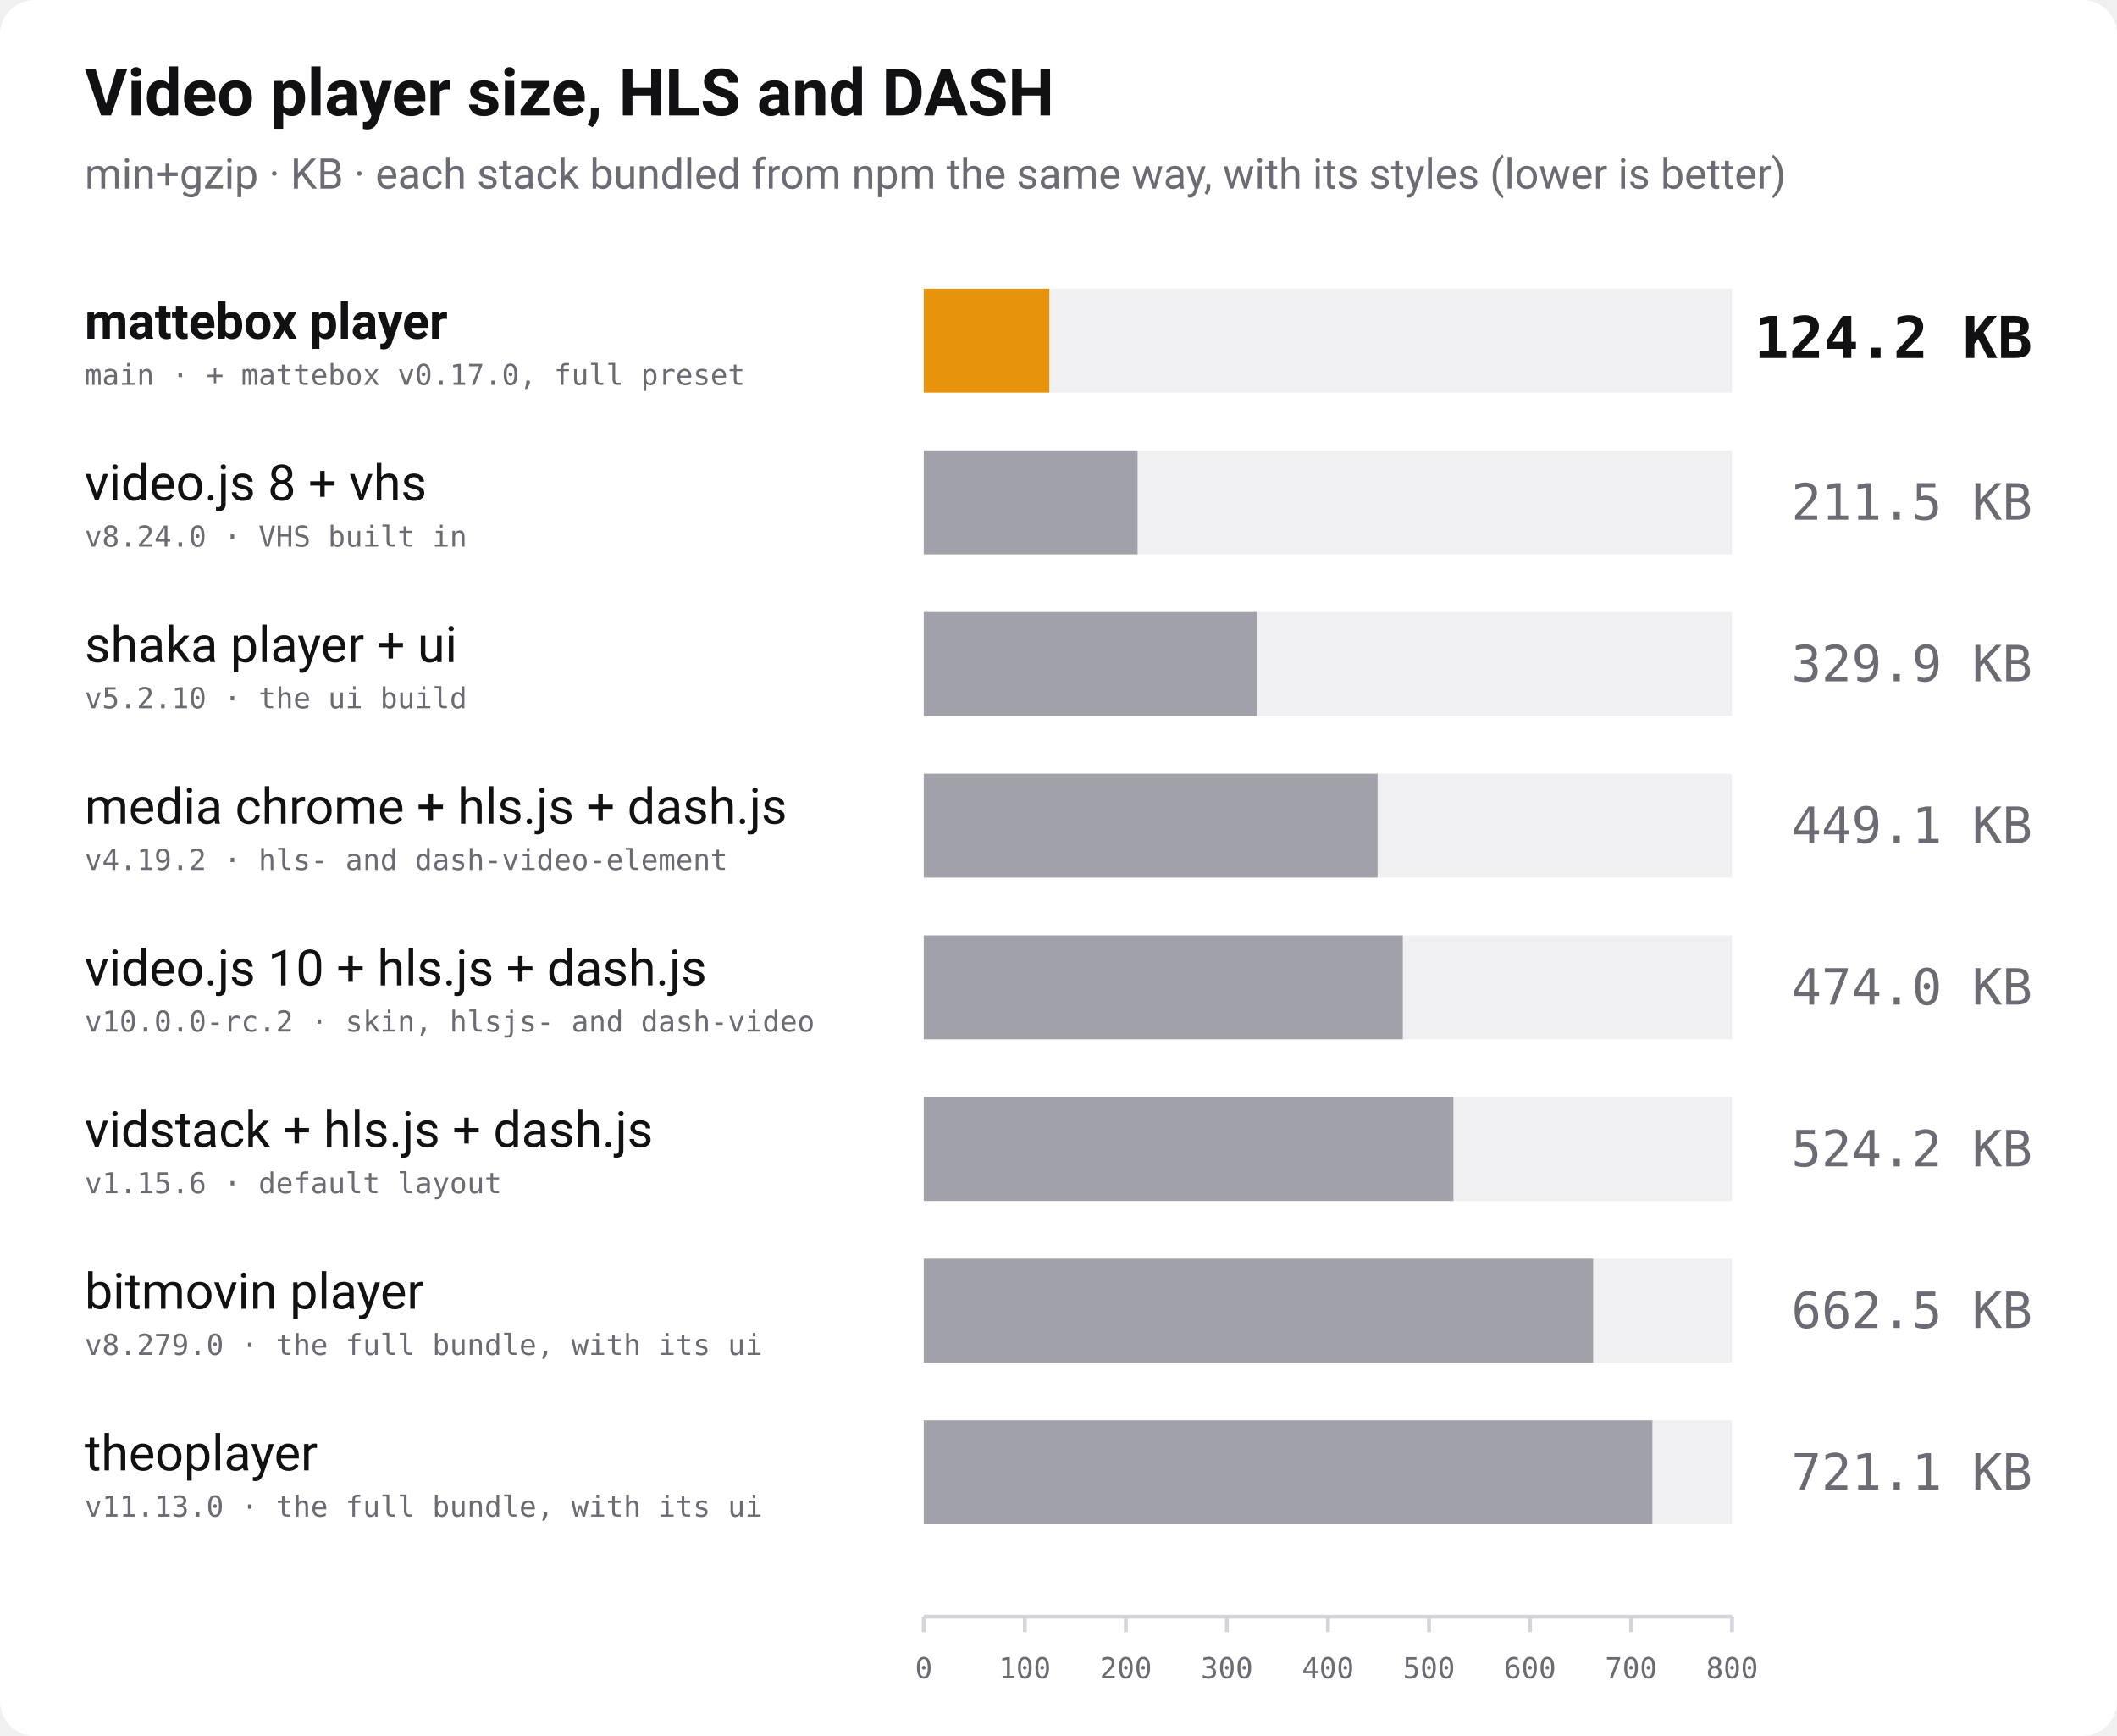
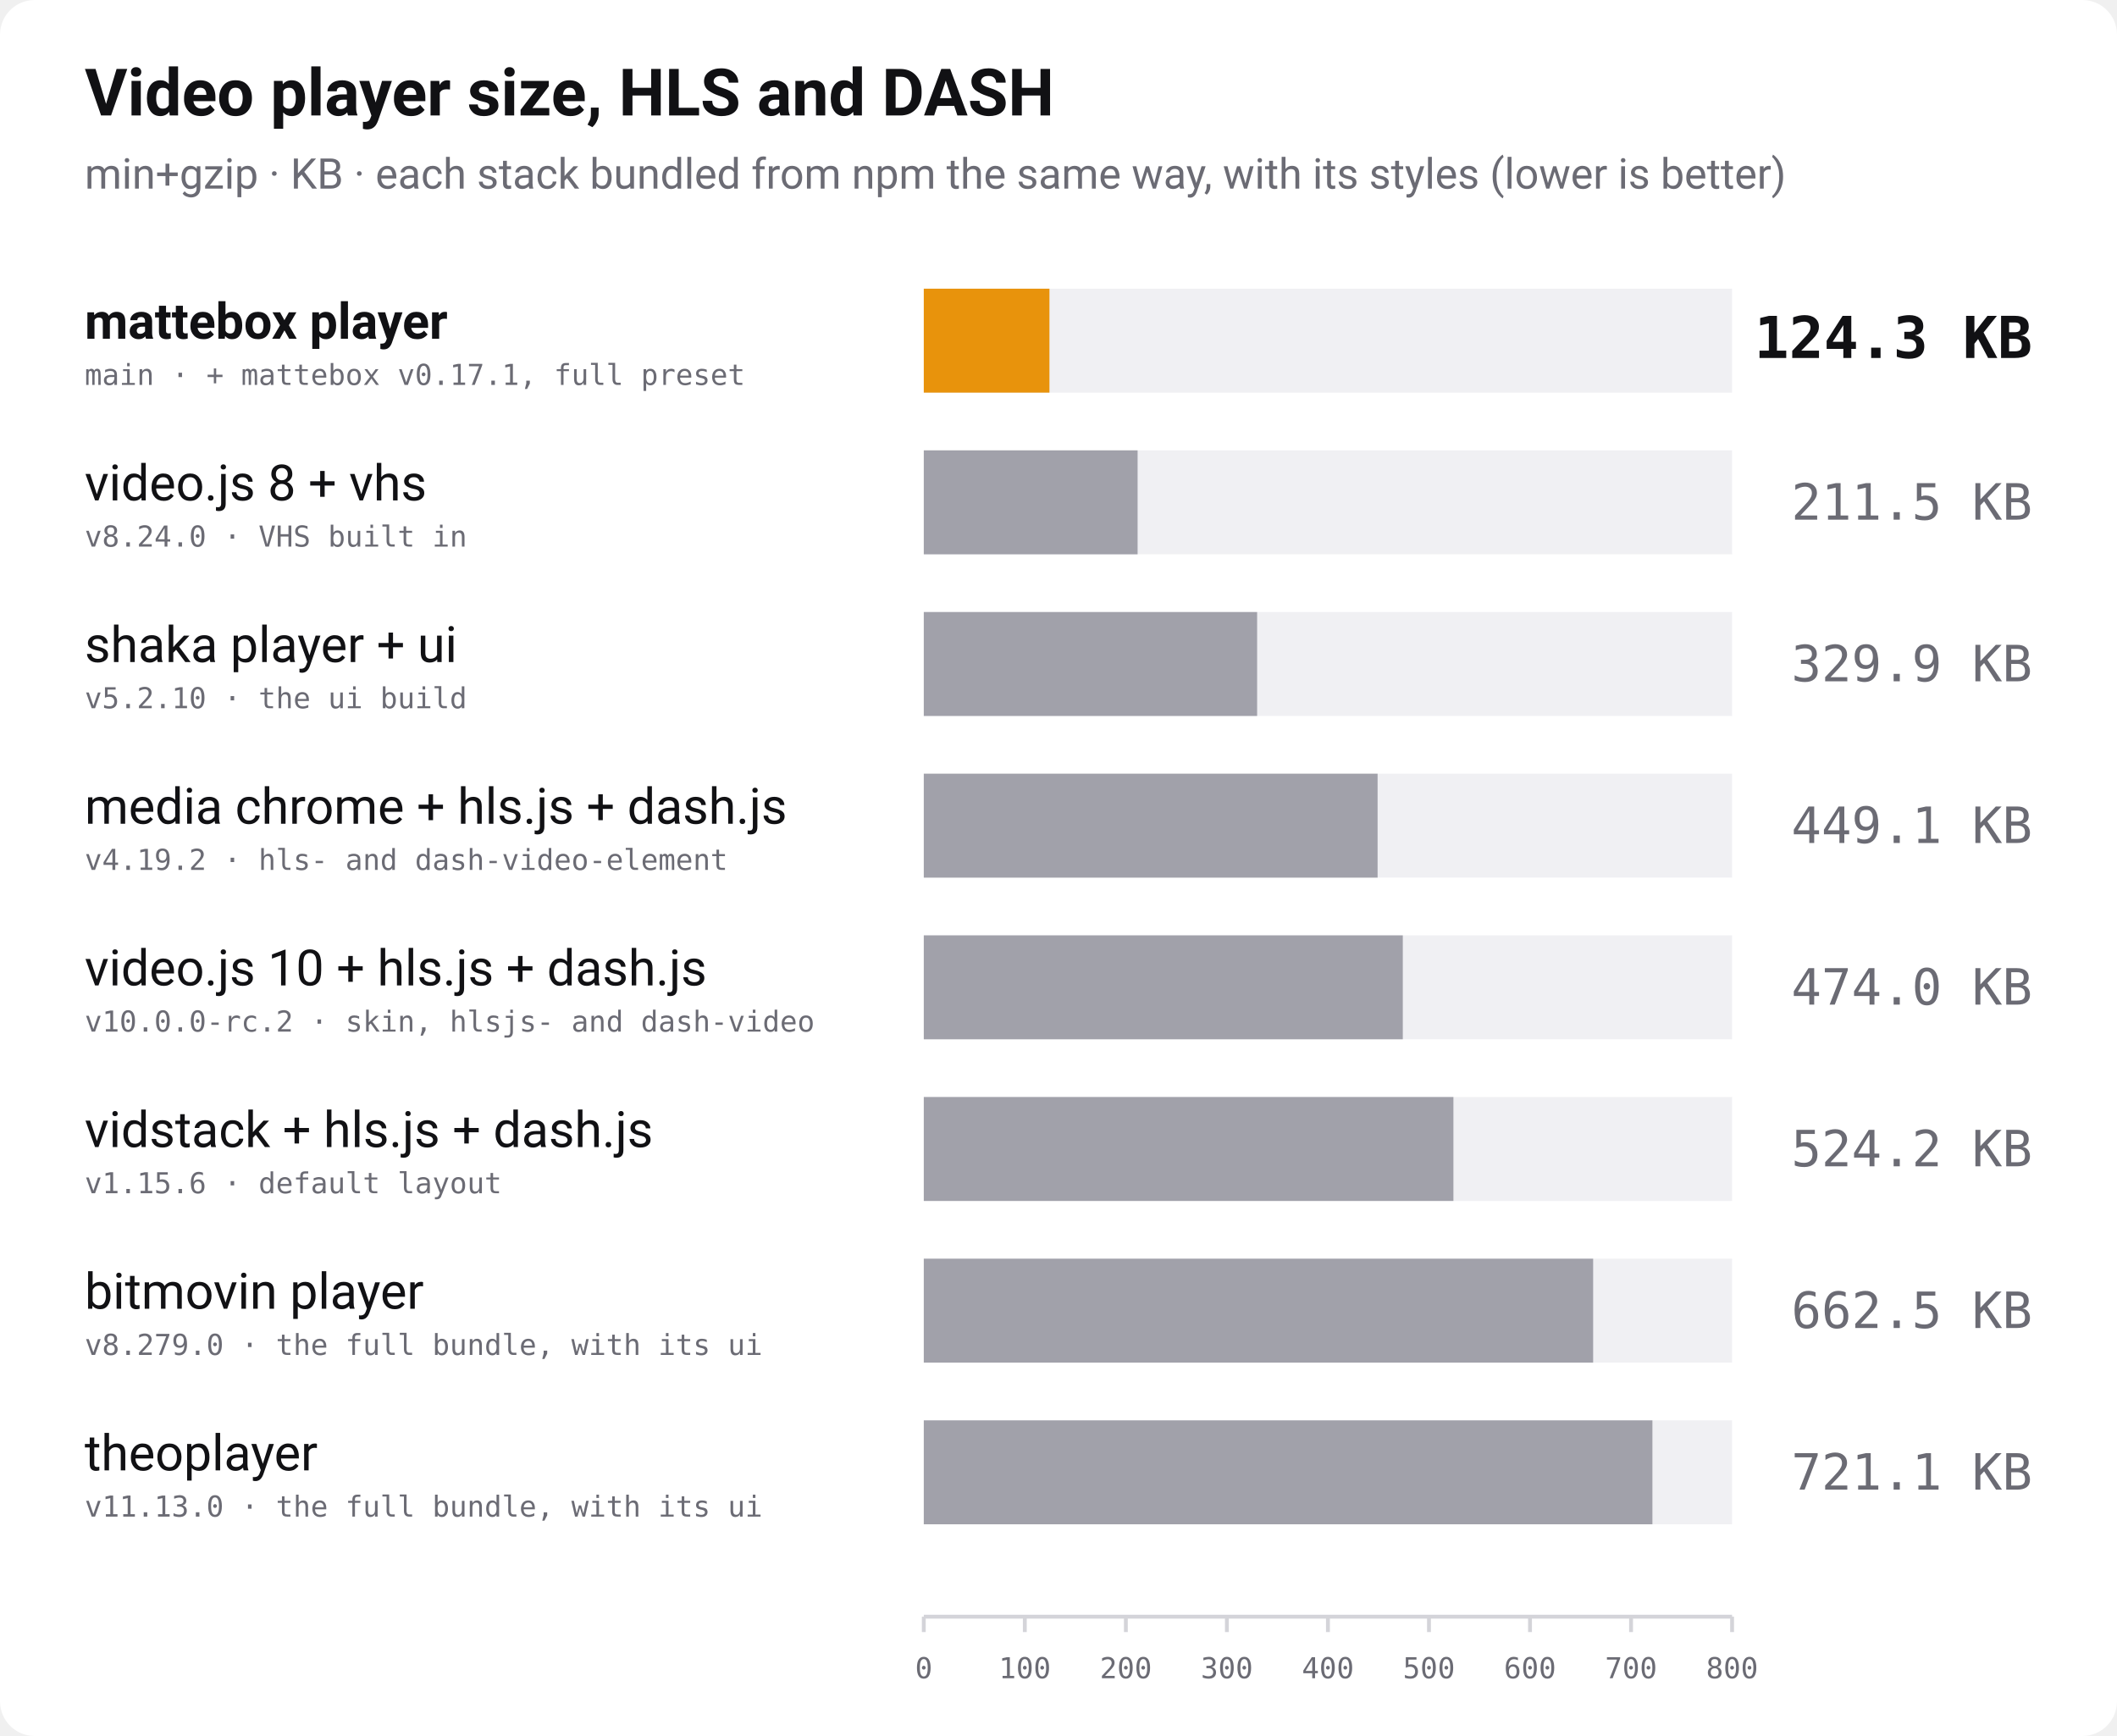
<svg xmlns="http://www.w3.org/2000/svg" width="1100" height="902" viewBox="0 0 1100 902" role="img" aria-label="Bundle size of video players with HLS and DASH playback, min+gzip, lower is better">
  <rect width="1100" height="902" rx="18" fill="#ffffff" />
  <text x="44" y="60" font-family="-apple-system, 'Segoe UI', Roboto, Helvetica, Arial, sans-serif" font-size="34" font-weight="700" fill="#111114">Video player size, HLS and DASH</text>
  <text x="44" y="98" font-family="-apple-system, 'Segoe UI', Roboto, Helvetica, Arial, sans-serif" font-size="22" fill="#6b6b74">min+gzip · KB · each stack bundled from npm the same way, with its styles (lower is better)</text>
  <text x="44" y="176" font-family="-apple-system, 'Segoe UI', Roboto, Helvetica, Arial, sans-serif" font-size="26" font-weight="700" fill="#111114">mattebox player</text>
-   <text x="44" y="200" font-family="ui-monospace, 'SF Mono', Menlo, Consolas, monospace" font-size="15" fill="#6b6b74">main · + mattebox v0.17.0, full preset</text>
+   <text x="44" y="200" font-family="ui-monospace, 'SF Mono', Menlo, Consolas, monospace" font-size="15" fill="#6b6b74">main · + mattebox v0.17.1, full preset</text>
  <rect x="480" y="150" width="420" height="54" fill="#f0f0f3" />
-   <rect x="480" y="150" width="65.2" height="54" fill="#e8930c" />
-   <text x="1056" y="186" text-anchor="end" font-family="ui-monospace, 'SF Mono', Menlo, Consolas, monospace" font-size="30" font-weight="700" fill="#111114">124.2 KB</text>
+   <rect x="480" y="150" width="65.3" height="54" fill="#e8930c" />
+   <text x="1056" y="186" text-anchor="end" font-family="ui-monospace, 'SF Mono', Menlo, Consolas, monospace" font-size="30" font-weight="700" fill="#111114">124.3 KB</text>
  <text x="44" y="260" font-family="-apple-system, 'Segoe UI', Roboto, Helvetica, Arial, sans-serif" font-size="26" font-weight="400" fill="#111114">video.js 8 + vhs</text>
  <text x="44" y="284" font-family="ui-monospace, 'SF Mono', Menlo, Consolas, monospace" font-size="15" fill="#6b6b74">v8.24.0 · VHS built in</text>
  <rect x="480" y="234" width="420" height="54" fill="#f0f0f3" />
  <rect x="480" y="234" width="111.1" height="54" fill="#a1a1aa" />
  <text x="1056" y="270" text-anchor="end" font-family="ui-monospace, 'SF Mono', Menlo, Consolas, monospace" font-size="26" font-weight="400" fill="#6b6b74">211.5 KB</text>
  <text x="44" y="344" font-family="-apple-system, 'Segoe UI', Roboto, Helvetica, Arial, sans-serif" font-size="26" font-weight="400" fill="#111114">shaka player + ui</text>
  <text x="44" y="368" font-family="ui-monospace, 'SF Mono', Menlo, Consolas, monospace" font-size="15" fill="#6b6b74">v5.2.10 · the ui build</text>
  <rect x="480" y="318" width="420" height="54" fill="#f0f0f3" />
  <rect x="480" y="318" width="173.2" height="54" fill="#a1a1aa" />
  <text x="1056" y="354" text-anchor="end" font-family="ui-monospace, 'SF Mono', Menlo, Consolas, monospace" font-size="26" font-weight="400" fill="#6b6b74">329.9 KB</text>
  <text x="44" y="428" font-family="-apple-system, 'Segoe UI', Roboto, Helvetica, Arial, sans-serif" font-size="26" font-weight="400" fill="#111114">media chrome + hls.js + dash.js</text>
  <text x="44" y="452" font-family="ui-monospace, 'SF Mono', Menlo, Consolas, monospace" font-size="15" fill="#6b6b74">v4.19.2 · hls- and dash-video-element</text>
  <rect x="480" y="402" width="420" height="54" fill="#f0f0f3" />
  <rect x="480" y="402" width="235.8" height="54" fill="#a1a1aa" />
  <text x="1056" y="438" text-anchor="end" font-family="ui-monospace, 'SF Mono', Menlo, Consolas, monospace" font-size="26" font-weight="400" fill="#6b6b74">449.1 KB</text>
  <text x="44" y="512" font-family="-apple-system, 'Segoe UI', Roboto, Helvetica, Arial, sans-serif" font-size="26" font-weight="400" fill="#111114">video.js 10 + hls.js + dash.js</text>
  <text x="44" y="536" font-family="ui-monospace, 'SF Mono', Menlo, Consolas, monospace" font-size="15" fill="#6b6b74">v10.0.0-rc.2 · skin, hlsjs- and dash-video</text>
  <rect x="480" y="486" width="420" height="54" fill="#f0f0f3" />
  <rect x="480" y="486" width="248.9" height="54" fill="#a1a1aa" />
  <text x="1056" y="522" text-anchor="end" font-family="ui-monospace, 'SF Mono', Menlo, Consolas, monospace" font-size="26" font-weight="400" fill="#6b6b74">474.0 KB</text>
  <text x="44" y="596" font-family="-apple-system, 'Segoe UI', Roboto, Helvetica, Arial, sans-serif" font-size="26" font-weight="400" fill="#111114">vidstack + hls.js + dash.js</text>
  <text x="44" y="620" font-family="ui-monospace, 'SF Mono', Menlo, Consolas, monospace" font-size="15" fill="#6b6b74">v1.15.6 · default layout</text>
  <rect x="480" y="570" width="420" height="54" fill="#f0f0f3" />
  <rect x="480" y="570" width="275.2" height="54" fill="#a1a1aa" />
  <text x="1056" y="606" text-anchor="end" font-family="ui-monospace, 'SF Mono', Menlo, Consolas, monospace" font-size="26" font-weight="400" fill="#6b6b74">524.2 KB</text>
  <text x="44" y="680" font-family="-apple-system, 'Segoe UI', Roboto, Helvetica, Arial, sans-serif" font-size="26" font-weight="400" fill="#111114">bitmovin player</text>
  <text x="44" y="704" font-family="ui-monospace, 'SF Mono', Menlo, Consolas, monospace" font-size="15" fill="#6b6b74">v8.279.0 · the full bundle, with its ui</text>
  <rect x="480" y="654" width="420" height="54" fill="#f0f0f3" />
  <rect x="480" y="654" width="347.8" height="54" fill="#a1a1aa" />
  <text x="1056" y="690" text-anchor="end" font-family="ui-monospace, 'SF Mono', Menlo, Consolas, monospace" font-size="26" font-weight="400" fill="#6b6b74">662.5 KB</text>
  <text x="44" y="764" font-family="-apple-system, 'Segoe UI', Roboto, Helvetica, Arial, sans-serif" font-size="26" font-weight="400" fill="#111114">theoplayer</text>
  <text x="44" y="788" font-family="ui-monospace, 'SF Mono', Menlo, Consolas, monospace" font-size="15" fill="#6b6b74">v11.13.0 · the full bundle, with its ui</text>
  <rect x="480" y="738" width="420" height="54" fill="#f0f0f3" />
  <rect x="480" y="738" width="378.6" height="54" fill="#a1a1aa" />
  <text x="1056" y="774" text-anchor="end" font-family="ui-monospace, 'SF Mono', Menlo, Consolas, monospace" font-size="26" font-weight="400" fill="#6b6b74">721.1 KB</text>
  <line x1="480" y1="840" x2="900" y2="840" stroke="#d4d4d9" stroke-width="2" />
  <line x1="480.0" y1="840" x2="480.0" y2="848" stroke="#d4d4d9" stroke-width="2" />
  <text x="480.0" y="872" text-anchor="middle" font-family="ui-monospace, 'SF Mono', Menlo, Consolas, monospace" font-size="15" fill="#6b6b74">0</text>
  <line x1="532.5" y1="840" x2="532.5" y2="848" stroke="#d4d4d9" stroke-width="2" />
  <text x="532.5" y="872" text-anchor="middle" font-family="ui-monospace, 'SF Mono', Menlo, Consolas, monospace" font-size="15" fill="#6b6b74">100</text>
  <line x1="585.0" y1="840" x2="585.0" y2="848" stroke="#d4d4d9" stroke-width="2" />
  <text x="585.0" y="872" text-anchor="middle" font-family="ui-monospace, 'SF Mono', Menlo, Consolas, monospace" font-size="15" fill="#6b6b74">200</text>
  <line x1="637.5" y1="840" x2="637.5" y2="848" stroke="#d4d4d9" stroke-width="2" />
  <text x="637.5" y="872" text-anchor="middle" font-family="ui-monospace, 'SF Mono', Menlo, Consolas, monospace" font-size="15" fill="#6b6b74">300</text>
  <line x1="690.0" y1="840" x2="690.0" y2="848" stroke="#d4d4d9" stroke-width="2" />
  <text x="690.0" y="872" text-anchor="middle" font-family="ui-monospace, 'SF Mono', Menlo, Consolas, monospace" font-size="15" fill="#6b6b74">400</text>
  <line x1="742.5" y1="840" x2="742.5" y2="848" stroke="#d4d4d9" stroke-width="2" />
  <text x="742.5" y="872" text-anchor="middle" font-family="ui-monospace, 'SF Mono', Menlo, Consolas, monospace" font-size="15" fill="#6b6b74">500</text>
  <line x1="795.0" y1="840" x2="795.0" y2="848" stroke="#d4d4d9" stroke-width="2" />
  <text x="795.0" y="872" text-anchor="middle" font-family="ui-monospace, 'SF Mono', Menlo, Consolas, monospace" font-size="15" fill="#6b6b74">600</text>
  <line x1="847.5" y1="840" x2="847.5" y2="848" stroke="#d4d4d9" stroke-width="2" />
  <text x="847.5" y="872" text-anchor="middle" font-family="ui-monospace, 'SF Mono', Menlo, Consolas, monospace" font-size="15" fill="#6b6b74">700</text>
  <line x1="900.0" y1="840" x2="900.0" y2="848" stroke="#d4d4d9" stroke-width="2" />
  <text x="900.0" y="872" text-anchor="middle" font-family="ui-monospace, 'SF Mono', Menlo, Consolas, monospace" font-size="15" fill="#6b6b74">800</text>
</svg>
